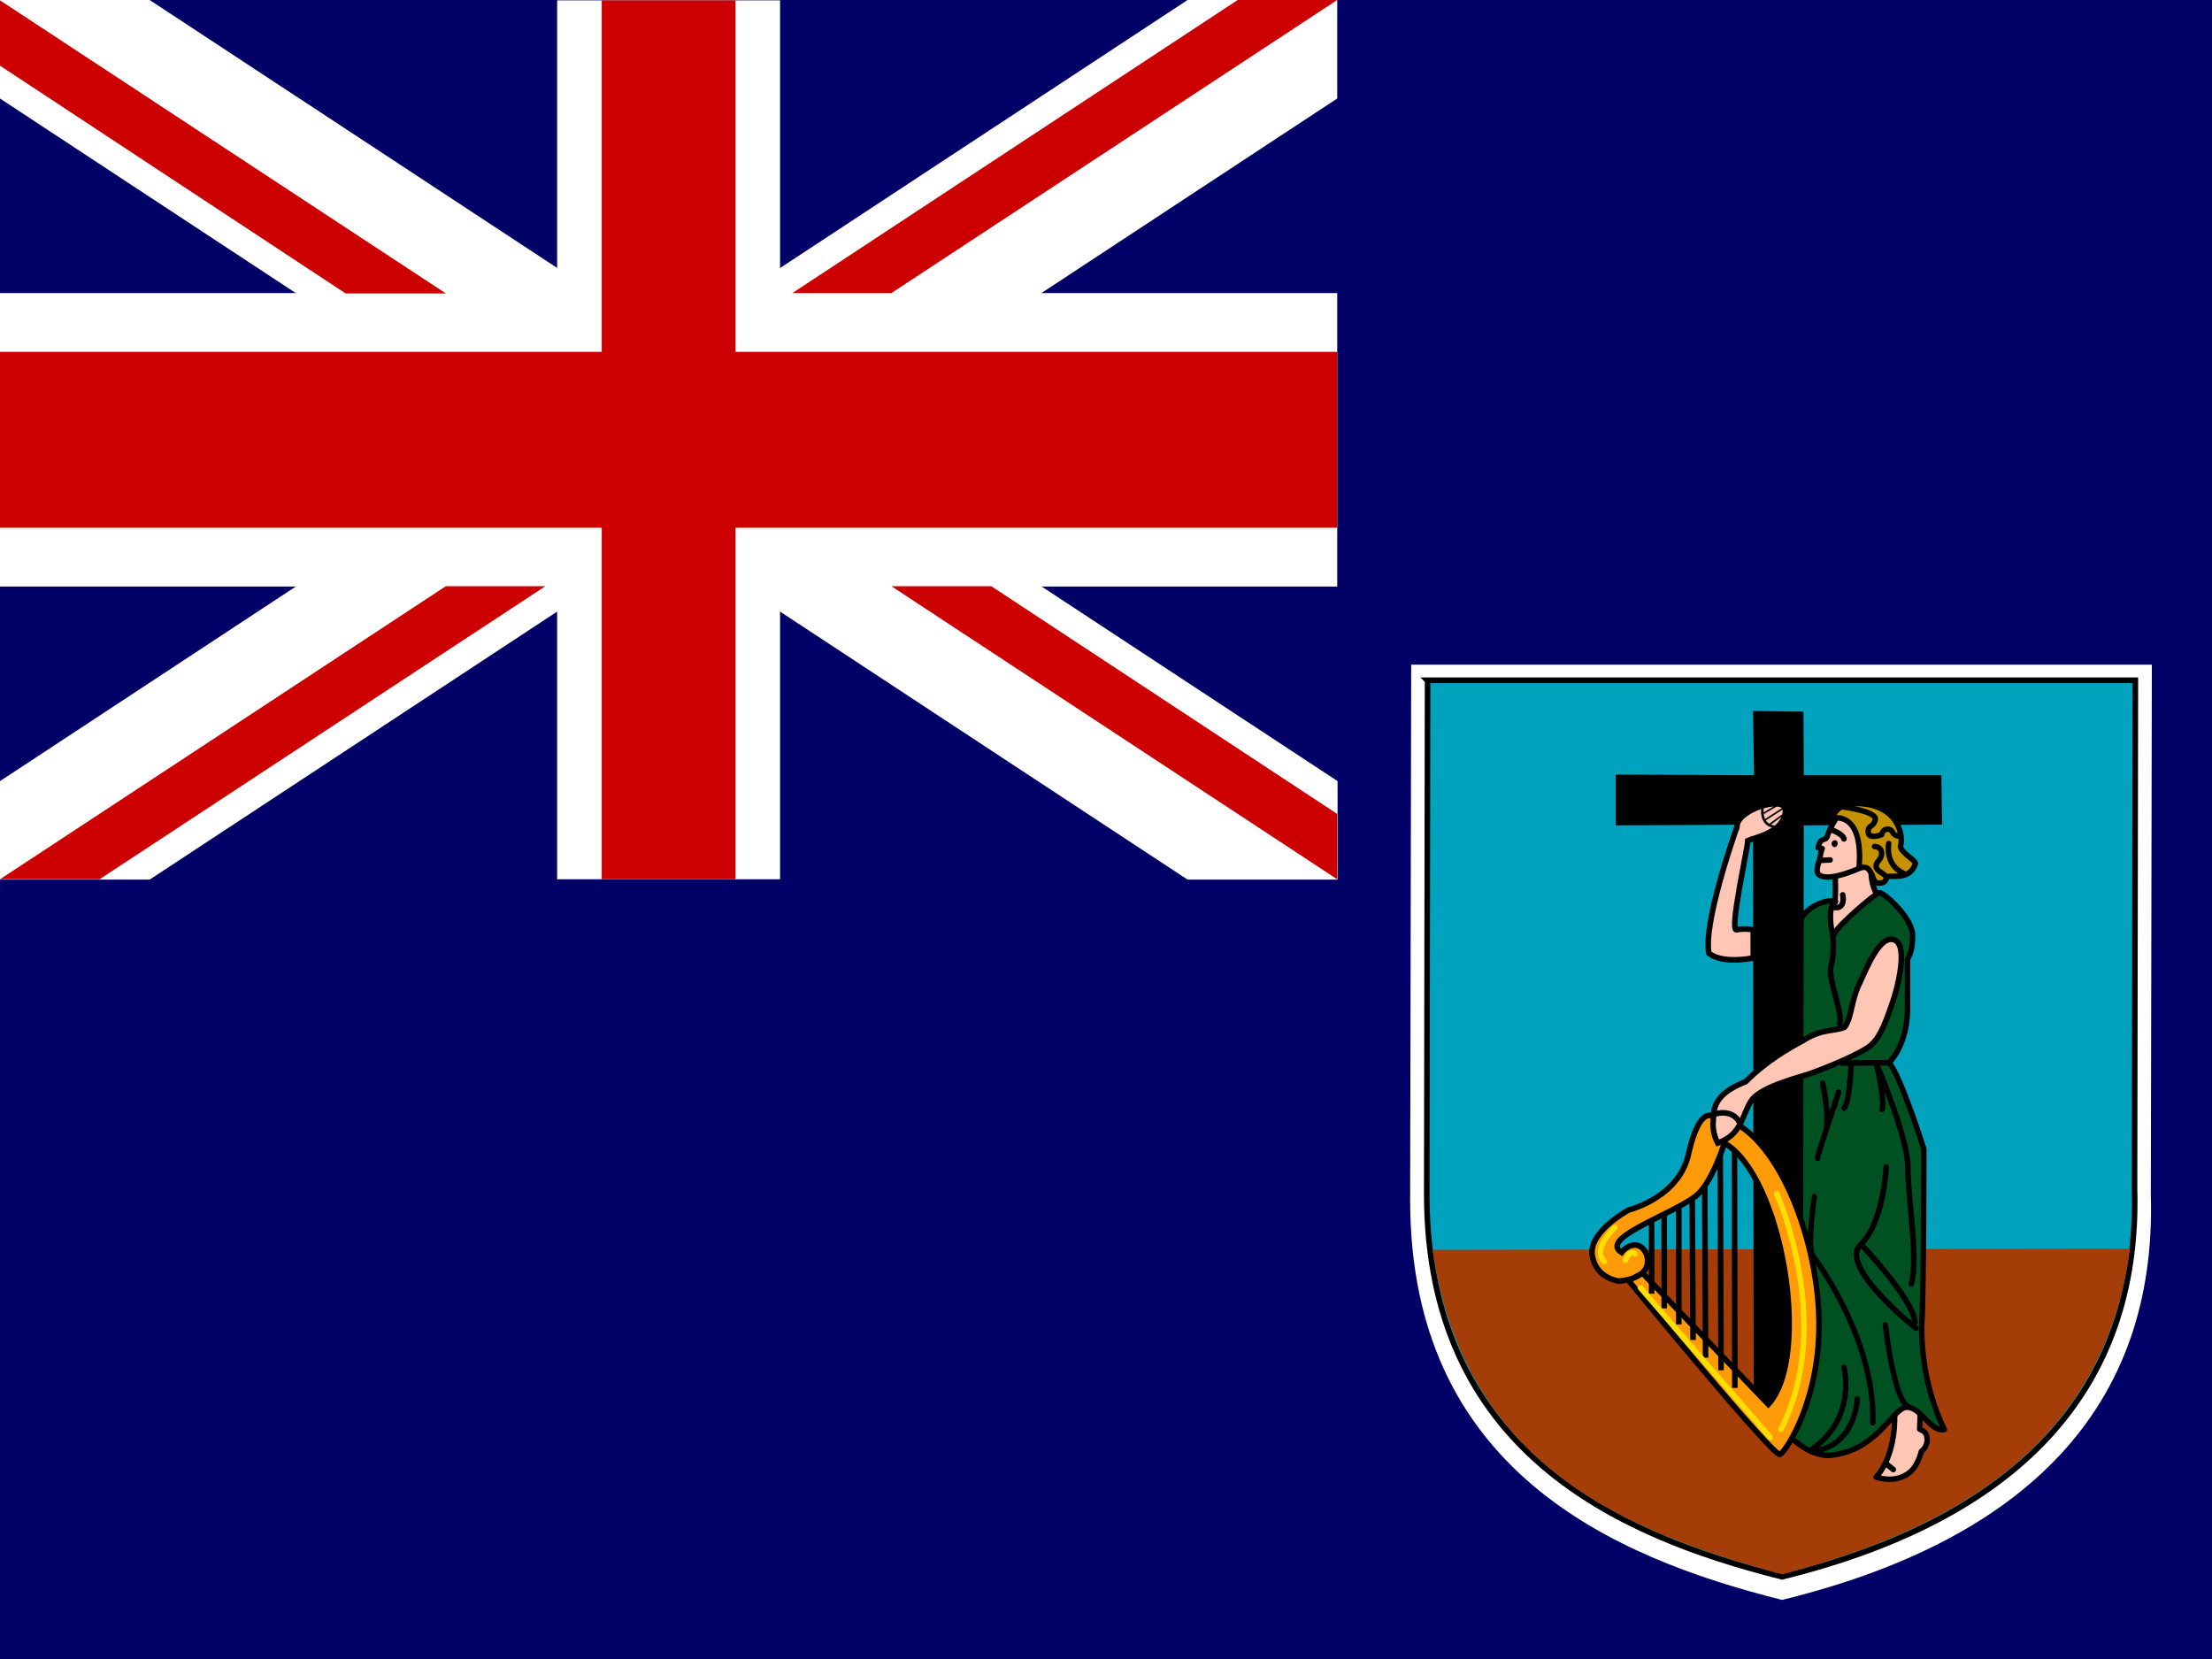
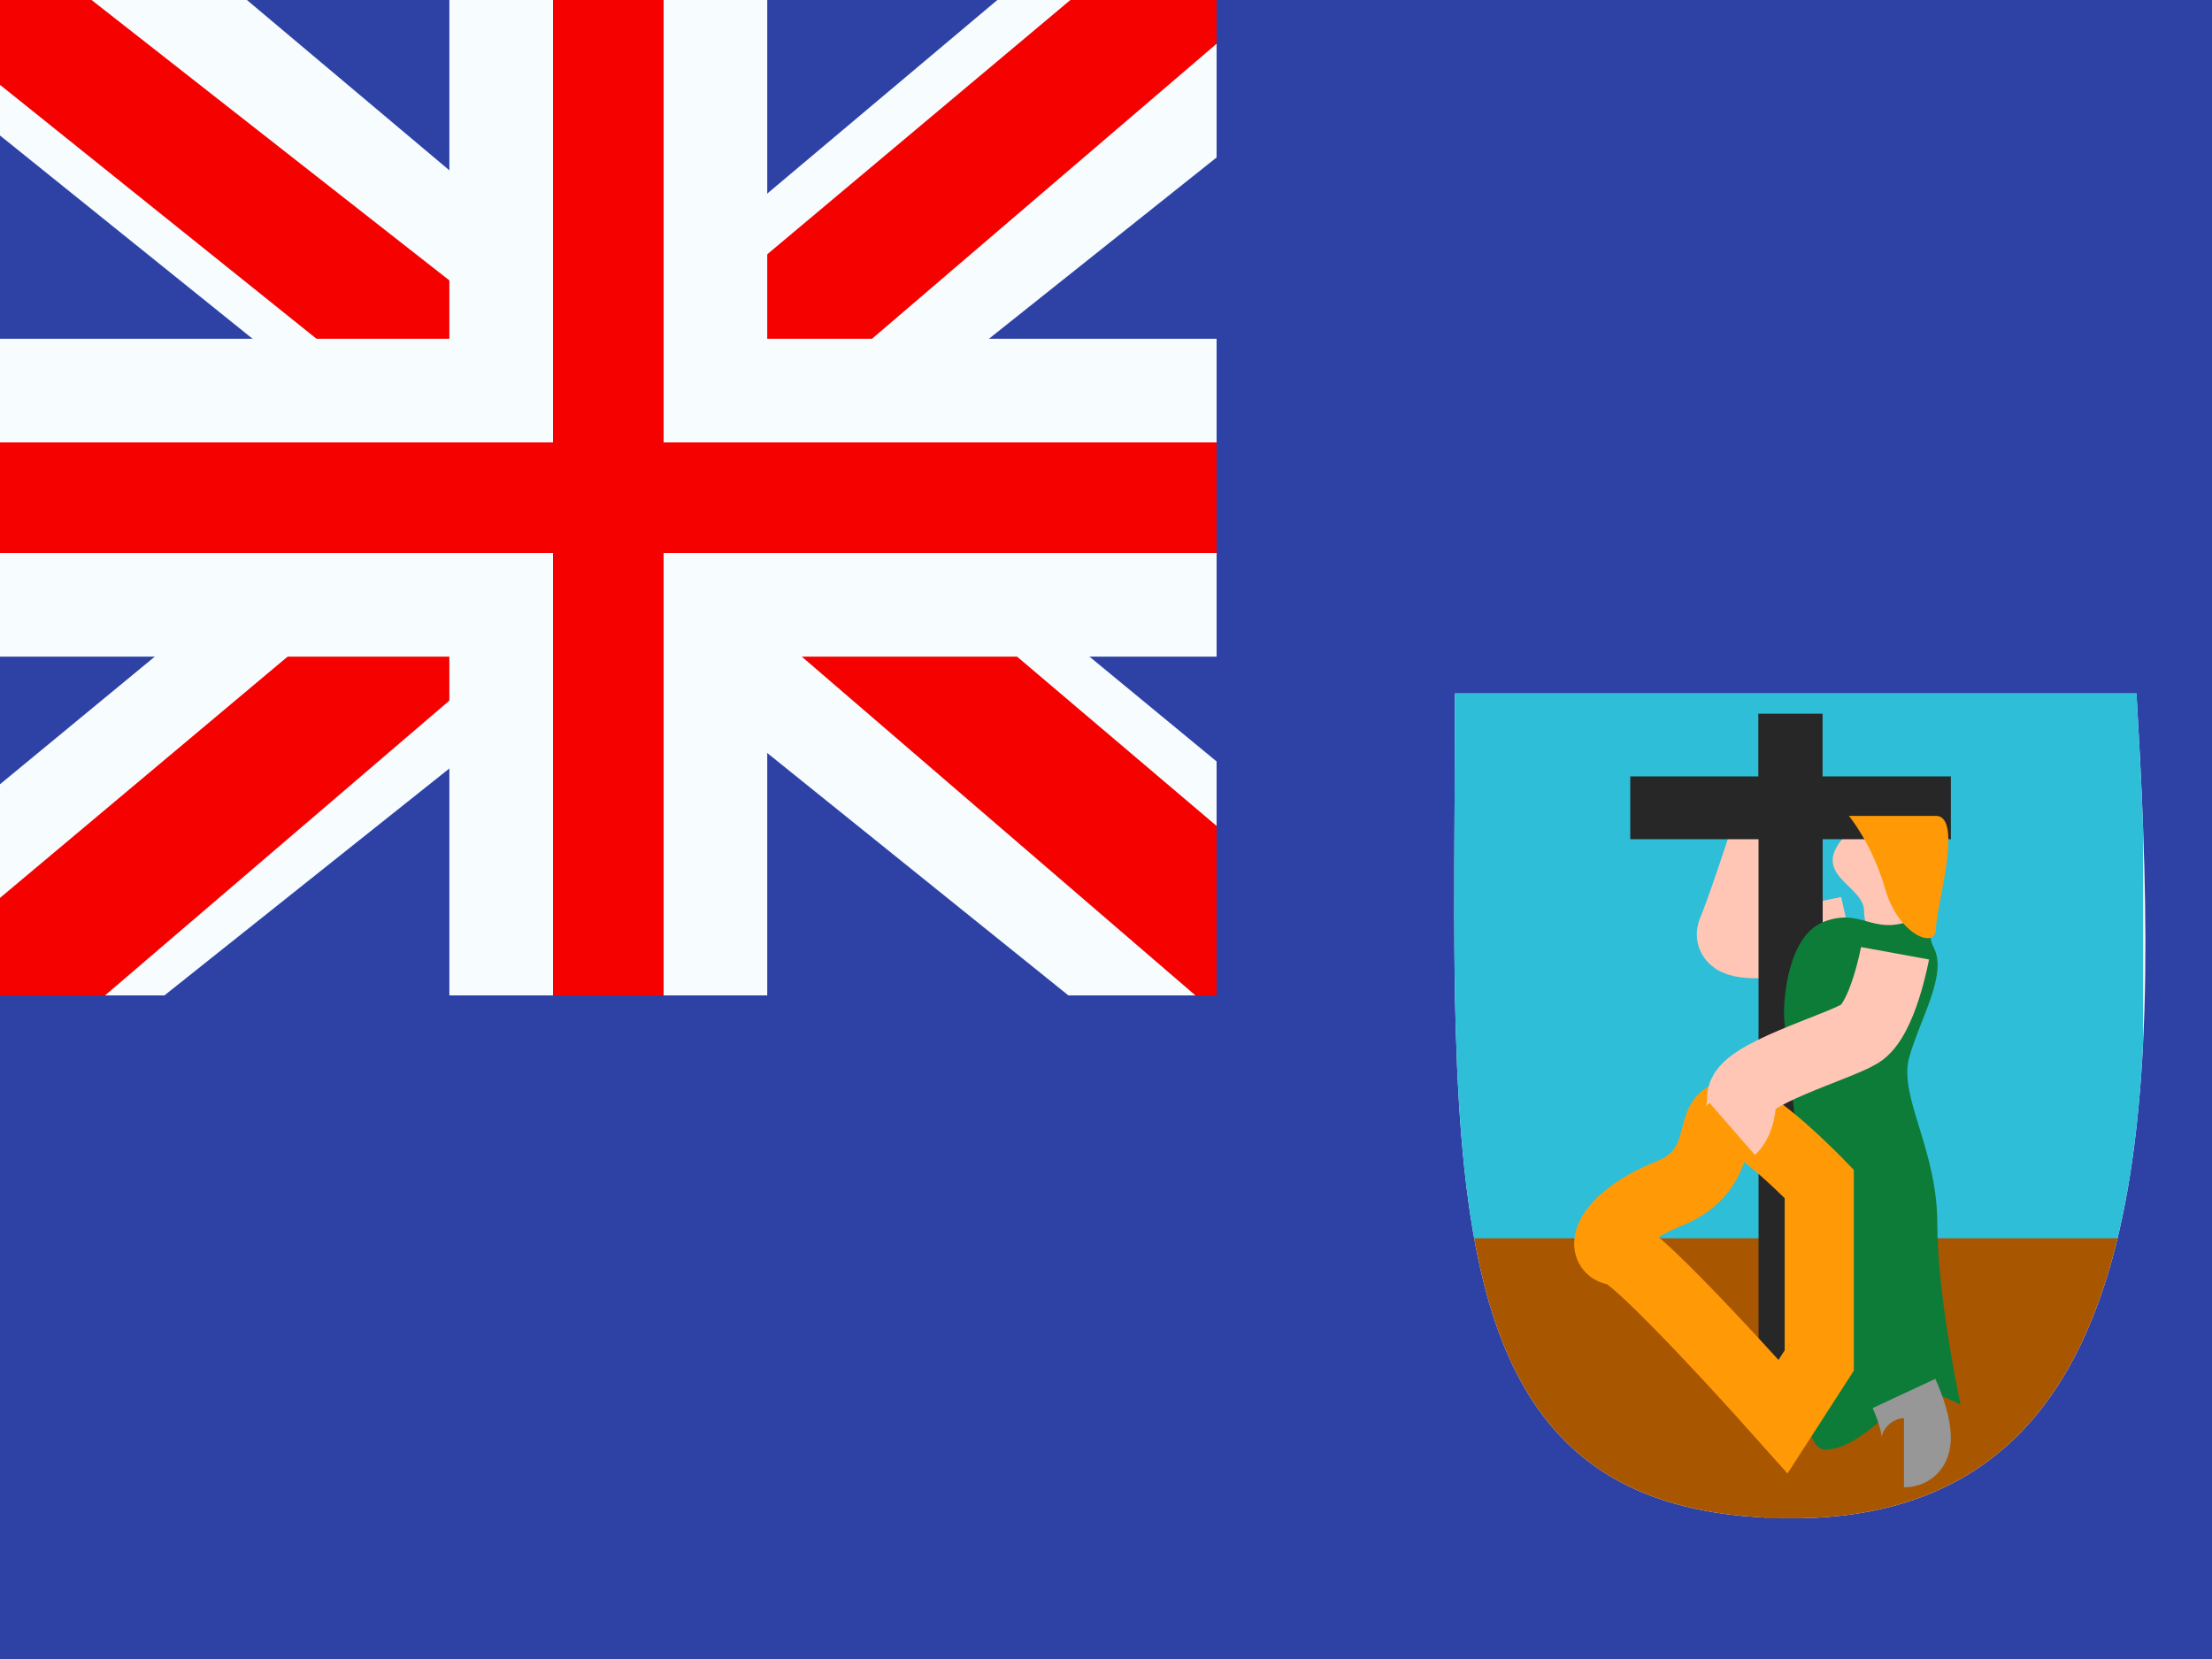
- <svg xmlns="http://www.w3.org/2000/svg" width="640" height="480">
-   <path fill="#006" d="M0 0h640v480H0z" />
-   <g fill-rule="evenodd">
-     <path fill="#fff" d="M408.3 192.3h214.3l-.3 153.4c1.8 61.7-36.4 100-106.7 117.2-50-12.5-107.5-38.3-107.6-115.5l.3-155.2z" />
-     <path fill="#00a2bd" stroke="#000" stroke-width="1pt" d="M44 22.7h169.4l-.2 120.8c1.4 48.6-28.8 78.7-84.3 92.3-39.5-9.8-85-30.2-85-91l.2-122z" transform="matrix(1.2096 0 0 1.2172 359.7 169.2)" />
-     <path fill="#a53d08" d="M616.3 361.3c-7.5 56.4-50.7 81.1-100.7 94.2-44.3-12-92-31-101.1-93.9l201.8-.3z" />
-   </g>
-   <g fill-rule="evenodd" stroke="#000">
-     <path fill="#ffc6b5" stroke-linejoin="round" stroke-width="1.3" d="M155.8 197.2s.6 9.3-4.4 14.9c4.5 1.4 7.5-.3 8.9-2 1.4-1.8 1.9-4.1 1.9-4.1s1.2-.8 1.4-2.5c0-2.3-1-2.3-1.8-2.8l.2-5.2s-5.1-3.1-6.2 1.7z" transform="matrix(1.2096 0 0 1.2172 359.7 169.2)" />
-     <path fill="#ff9a08" stroke-linecap="round" stroke-width="1pt" d="M155.5 210.3l-1.5-1.2" transform="matrix(1.2096 0 0 1.2172 359.7 169.2)" />
-   </g>
-   <path fill="#ffc6b5" fill-rule="evenodd" stroke="#000" stroke-width="1pt" d="M141.6 69.4s.2 5.6-.2 6.2c-.4.6-3.6 2-3.6 2l2.8 5.9 7.7-1.1 3.3-8.7s-1.7-2.9-1.3-6c-2.5-8-8.6 1.7-8.7 1.7z" transform="matrix(1.2096 0 0 1.2172 359.7 169.2)" />
-   <path fill="#005121" fill-rule="evenodd" stroke="#000" stroke-linejoin="round" stroke-width="1.3" d="M131.4 203s4.4 4.4 9.3 3.9c11.3-1.3 14.6-11.3 18-11.4s5.7 6 9 5.3a56.2 56.2 0 0 1-5.4-24.7c.5-8 .5-42 .5-42s-5.6-17.6-8.3-20.5c2.7-2.8 4.5-7.8 4.4-13.2V88.9s1.3-1.5 1.2-5.7c-.1-4.2-7.1-10.3-8-10-1 .2-9.9 7.8-10.6 9.6-.8 1.8-1.8-6.5-.1-7.2 1.7-.8-4-1.2-7.5 3-3.6 4.2-2.5 124.7-2.5 124.5z" transform="matrix(1.2096 0 0 1.2172 359.7 169.2)" />
-   <path fill-rule="evenodd" d="M467.5 224.1l40 .2-.3-18.6 14.6.2.1 18.4h39.8l.2 14.3-40 .2-.3 169.4h-14.2l-.2-169.6-39.7.2V224z" />
-   <path fill="#ffc6b5" fill-rule="evenodd" stroke="#000" stroke-width="1pt" d="M122 82s-2.2-.4-4 0 2.7-19.5 2.7-21.2c1.5-.7 9.2-2 9-7.5-.6-3.2-11.8.2-11.6 4.3-.8 2.1-8.1 23.1-6.7 30 2.6 2 7.4 1.7 10.6 1.1V82z" transform="matrix(1.2096 0 0 1.2172 359.7 169.2)" />
-   <path fill="none" stroke="#000" stroke-linecap="round" stroke-width=".6" d="M124.2 53.2s-.6 3.7 2.7 4.3" transform="matrix(1.2096 0 0 1.2172 359.7 169.2)" />
-   <path fill="none" stroke="#000" stroke-width=".4" d="M129.2 53.1l-4.4 2.8m4.1-1.1l-3 2.2m2-4.7l-3.4 2" transform="matrix(1.2096 0 0 1.2172 359.7 169.2)" />
-   <path fill="#ff9a08" fill-rule="evenodd" stroke="#000" stroke-width="1pt" d="M95.5 163.6l30.1 31.2c10.5-11.4 3.2-54.3-10.5-62.1-1.6 5-4.4 11.1-7.4 13-6.5 4.5-22.5 9.7-17.2 13 1.2-1.6 4.4-3.2 6 .5 1.7 6-6.7 6.3-6.7 6.3s-5.4-.6-6.3-6c-1-5.5 8-10.5 8.7-10.9.8-.2 12.4-3.3 14.4-13.7 2.4-10.1 5-8.6 5.4-8.8 15.2 1.5 25.2 28.7 25.7 47.9.6 19.1-7.7 31.8-9.3 32.7-1.5.8-36.2-41.3-36.2-41.3l3.3-1.8z" transform="matrix(1.2096 0 0 1.2172 359.7 169.2)" />
-   <path fill="none" stroke="#000" stroke-width="1pt" d="M117.5 134.4l.1 56.5m-3.5-55.4l.2 51.2m-3.9-43.8l.2 40.8m-3.2-37.9l.2 33.7m-3.4-32.2v28.5m-3.5-26.2V172m-3-20.8v17.3" transform="matrix(1.2096 0 0 1.2172 359.7 169.2)" />
-   <path fill="none" stroke="#ffdf00" stroke-linecap="round" stroke-width="1.3" d="M95 167.1l31.1 35.6m1.5-58s14 30.8 1 56.1m-37.2-40.2s1-2.7 2.3-1.6m-4.8-6.2s-5.6 5-2.5 8.1" transform="matrix(1.2096 0 0 1.2172 359.7 169.2)" />
-   <path fill="none" stroke="#000" stroke-width="1pt" d="M141 83s.5 4.3-.4 7.6 3.5 12.4 1.8 14.3m.5 8.8l11.8-.1" transform="matrix(1.2096 0 0 1.2172 359.7 169.2)" />
-   <path fill="none" stroke="#000" stroke-linecap="round" stroke-width="1pt" d="M138.6 118.5c0 .2 1.4 6.2 1 10.3m2.8-8.2c-.3 1.3-5.2 15.2-5 15.7m8-22c0 .3-.4 8.9-1.7 10.1m7.7-10.7s7.7 17.8 7.6 24.9 2.6 21.3.8 27.6m-6-27.8s-.6 13.2-6.1 18.4c-5.5 5.2 13.2 19.9 13.2 19.9" transform="matrix(1.2096 0 0 1.2172 359.7 169.2)" />
-   <path fill="none" stroke="#000" stroke-linecap="round" stroke-width="1.3" d="M153.6 175.9s2 18.2 5.6 19.5m-22.6-50c.1.1-1.9 12.2-.3 14.2 1.6 2 14.9 20.5 14.3 39.6m-3.7-5.7s-.4 11.6-11.1 12.5m7.9-20s3.2 12-7.7 19.5" transform="matrix(1.2096 0 0 1.2172 359.7 169.2)" />
-   <path fill="none" stroke="#000" stroke-linecap="round" stroke-width="1pt" d="M147.9 156.9s12.3 12.8 12.8 18.4m-9.2-61.3s2.1 9 1.3 10.7" transform="matrix(1.2096 0 0 1.2172 359.7 169.2)" />
-   <path fill="#ffc6b5" fill-rule="evenodd" stroke="#000" stroke-width="1pt" d="M113.5 132.7s-1.3-2.3-1.1-4.9-.5-6.5 7.8-9.7c5-5 10.6-8.1 13.6-9.7 4.5-2.9 7.4-2.2 10-3.2 1.7-2 1.6-6.3 3.5-10.2 1.8-3.9 5-11.9 8.4-10.6 3.5 1.2.8 11.6-.5 15.2s-2.5 7.4-4.8 9.6c-2.3 2.3-12.8 6.3-14.8 7s-11.5 3-13.9 6.2c-2.4 3.3-2.2 8.2-8.2 10.3z" transform="matrix(1.2096 0 0 1.2172 359.7 169.2)" />
-   <path fill="none" stroke="#000" stroke-width="1pt" d="M112.8 125.8c.3-.1 4.2-1.3 6 2.1" transform="matrix(1.2096 0 0 1.2172 359.7 169.2)" />
-   <path fill="#ffc6b5" fill-rule="evenodd" stroke="#000" stroke-linejoin="round" stroke-width="1.3" d="M142 55.2s-1.8 2.8-2.3 4.6c-.4 1.3-1.6-.1-2.2 2.7l1 .2c-.4.8-.5 2.2-.6 2.5-.1.3-.7 1.8-.6 3 0 .5 1.1 3 10.1-.8s-2.9-14.8-5.5-12.2z" transform="matrix(1.2096 0 0 1.2172 359.7 169.2)" />
-   <path fill="#c59200" fill-rule="evenodd" stroke="#000" stroke-linecap="round" stroke-linejoin="round" stroke-width="1.3" d="M140.9 55.6c1-.5 7.5-1.1 6.4 11.7 1.2-.2 2-.4 2.7.9.8 1.2.7 2.7 2 2.7 1.4 0 1.5-.3 1.9-1.3.3-1 5.5 1.2 6.9-3.4-.3-1-3.2-2.3-3.6-4 .8-2.3-.3-9.8-9.9-10.2-4.9 0-5.9 2-6.4 3.6z" transform="matrix(1.2096 0 0 1.2172 359.7 169.2)" />
-   <path fill="none" stroke="#000" stroke-linecap="round" stroke-width="1pt" d="M140.4 58.1c.1.1 3 1 3.3 2.3" transform="matrix(1.2096 0 0 1.2172 359.7 169.2)" />
-   <path fill-rule="evenodd" d="M531.7 244.1c0 .5-.4 1-.9 1s-.9-.5-.9-1 .4-1 1-1 .8.5.8 1z" />
-   <path fill="none" stroke="#000" stroke-linecap="round" stroke-linejoin="round" stroke-width="1.3" d="M154.4 61.5s-1 5.1 3.6 7.1m-7-6.4s1.7 0 1.7 1.6c0 1.7-1.4 1.9-1.3 3.1 0 1.3 2.4 1.8 2.5 2.8m-10.5-16.9s8.2 1 7.8 3c-.5 2-1.8 1.2-1.7 3s3.2.6 3.2.6.2-1.4 1.6-1.3.7 1.6 2.6 1.6" transform="matrix(1.2096 0 0 1.2172 359.7 169.2)" />
-   <path fill="none" stroke="#000" stroke-linecap="round" stroke-width="1.3" d="M138.4 65.5l2-.1" transform="matrix(1.2096 0 0 1.2172 359.7 169.2)" />
-   <path fill="none" stroke="#000" stroke-linecap="round" stroke-width="1pt" d="M143.4 73.7s.8 3.4-2 3" transform="matrix(1.2096 0 0 1.2172 359.7 169.2)" />
-   <g stroke-width="1pt">
-     <path fill="#fff" d="M0 0v28.5l343.6 226H387V226L43.3 0H0zm386.9 0v28.5l-343.6 226H0V226L343.6 0H387z" />
-     <path fill="#fff" d="M161.2 0v254.4h64.5V.1h-64.5zM0 85v84.7h386.9V84.8H0z" />
-     <path fill="#c00" d="M0 101.8v50.9h386.9v-50.9H0zM174.1.1v254.3h38.7V.1h-38.7zM0 254.4l129-84.8h28.8l-129 84.8H0zM0 .1l129 84.8h-29L0 19V0zm229.1 84.8L358.1 0h28.8l-129 84.8h-28.8zm157.8 169.5l-129-84.8h28.9l100.1 65.9v19z" />
+ <svg xmlns="http://www.w3.org/2000/svg" width="20" height="15" fill="none">
+   <mask id="a" width="20" height="15" x="0" y="0" maskUnits="userSpaceOnUse">
+     <path fill="#fff" d="M0 0h20v15H0z" />
+   </mask>
+   <g mask="url(#a)">
+     <path fill="#2E42A5" fill-rule="evenodd" d="M0 0v15h20V0H0z" clip-rule="evenodd" />
+     <mask id="b" width="20" height="15" x="0" y="0" maskUnits="userSpaceOnUse">
+       <path fill="#fff" fill-rule="evenodd" d="M0 0v15h20V0H0z" clip-rule="evenodd" />
+     </mask>
+     <g mask="url(#b)">
+       <path fill="#2E42A5" d="M0 0h11v9H0z" />
+       <mask id="c" width="11" height="9" x="0" y="0" maskUnits="userSpaceOnUse">
+         <path fill="#fff" d="M0 0h11v9H0z" />
+       </mask>
+       <g mask="url(#c)">
+         <path fill="#F7FCFF" d="M-1.253 8.125 1.223 9.21l10.083-8.03 1.306-1.614-2.647-.363-4.113 3.46-3.31 2.332-3.795 3.129z" />
+         <path fill="#F50100" d="m-.914 8.886 1.261.63L12.143-.583h-1.77L-.915 8.886z" />
+         <path fill="#F7FCFF" d="M12.503 8.125 10.306 9.52-.056 1.18-1.362-.434l2.647-.363 4.113 3.46 3.31 2.332 3.795 3.129z" />
+         <path fill="#F50100" d="m12.418 8.67-1.261.63-5.023-4.323-1.489-.483-6.133-4.921H.283l6.13 4.804 1.628.58 4.377 3.714z" />
+         <mask id="d" width="13" height="11" x="-1" y="-1" fill="#000" maskUnits="userSpaceOnUse">
+           <path fill="#fff" d="M-1-1h13v11H-1z" />
+           <path fill-rule="evenodd" d="M6 0H5v4H0v1h5v4h1V5h5V4H6V0z" clip-rule="evenodd" />
+         </mask>
+         <path fill="#F50100" fill-rule="evenodd" d="M6 0H5v4H0v1h5v4h1V5h5V4H6V0z" clip-rule="evenodd" />
+         <path fill="#F7FCFF" d="M5 0v-.938h-.938V0H5zm1 0h.938v-.938H6V0zM5 4v.938h.938V4H5zM0 4v-.938h-.938V4H0zm0 1h-.938v.938H0V5zm5 0h.938v-.938H5V5zm0 4h-.938v.938H5V9zm1 0v.938h.938V9H6zm0-4v-.938h-.938V5H6zm5 0v.938h.938V5H11zm0-1h.938v-.938H11V4zM6 4h-.938v.938H6V4zM5 .937h1V-.938H5V.938zM5.938 4V0H4.063v4h1.875zM0 4.938h5V3.063H0v1.874zM.938 5V4H-.938v1H.938zM5 4.062H0v1.875h5V4.063zM5.938 9V5H4.063v4h1.875zM6 8.062H5v1.876h1V8.062zM5.062 5v4h1.875V5H5.063zM11 4.062H6v1.875h5V4.063zM10.062 4v1h1.876V4h-1.876zM6 4.938h5V3.063H6v1.874zM5.062 0v4h1.875V0H5.063z" mask="url(#d)" />
+       </g>
+       <path fill="#6DC2FF" stroke="#F7FCFF" stroke-width=".5" d="M16.205 13.477c-.795 0-1.341-.18-1.726-.488-.386-.31-.642-.771-.807-1.396-.166-.628-.234-1.398-.26-2.3-.018-.633-.014-1.32-.01-2.058l.002-.715h5.677c.1 1.788.132 3.515-.228 4.81-.187.671-.473 1.204-.89 1.569-.411.36-.974.579-1.758.579z" />
+       <mask id="e" width="7" height="8" x="13" y="6" maskUnits="userSpaceOnUse">
+         <path fill="#fff" stroke="#fff" stroke-width=".5" d="M16.205 13.477c-.795 0-1.341-.18-1.726-.488-.386-.31-.642-.771-.807-1.396-.166-.628-.234-1.398-.26-2.3-.018-.633-.014-1.32-.01-2.058l.002-.715h5.677c.1 1.788.132 3.515-.228 4.81-.187.671-.473 1.204-.89 1.569-.411.36-.974.579-1.758.579z" />
+       </mask>
+       <g mask="url(#e)">
+         <path fill="#2EBED7" d="M13.083 6.25h6.294v4.986h-6.294z" />
+         <path fill="#A95601" d="M13 11.196h6.625v2.554H13z" />
+         <path stroke="#FFC6B5" stroke-width=".625" d="M16.716 8.415s-1.167.265-1.054 0c.113-.265.415-1.22.415-1.22" />
+         <path fill="#FFC6B5" fill-rule="evenodd" d="M17.067 8.604s-.213-.13-.213-.368-.519-.327-.153-.698c.366-.371.524-.208.524 0s.294.698.294.698l-.452.368z" clip-rule="evenodd" />
+         <path fill="#272727" fill-rule="evenodd" d="M16.478 6.453h-.58v.567H14.74v.568h1.16v4.946h.58V7.588h1.159V7.02h-1.16v-.567z" clip-rule="evenodd" />
+         <path fill="#0C7C38" fill-rule="evenodd" d="M17.726 12.7s-.21-.975-.21-1.643-.354-1.146-.253-1.5c.101-.353.344-.743.223-.985-.122-.242.118-.36-.223-.242-.341.118-.433-.118-.762 0-.33.118-.371.674-.371.832 0 .159.146 1.228.146 1.561 0 .334-.12 2.384.225 2.384s.722-.534.853-.534c.132 0 .372.128.372.128z" clip-rule="evenodd" />
+         <path stroke="#FF9A06" stroke-width=".625" d="M15.644 10.088c-.21 0-.017.49-.553.704-.536.214-.64.516-.472.516.169 0 1.503 1.5 1.503 1.5l.327-.507v-1.597s-.595-.616-.805-.616z" clip-rule="evenodd" />
+         <path stroke="#979797" stroke-width=".625" d="M17.215 12.599s.25.536 0 .536" />
+         <path stroke="#FFC6B5" stroke-width=".625" d="M17.134 8.619s-.11.602-.319.728c-.209.126-1.068.37-1.068.578 0 .208-.085.282-.085.282" />
+         <path fill="#FF9A06" fill-rule="evenodd" d="M16.717 7.377s.21.25.328.661c.118.412.459.552.459.36 0-.193.252-1.021 0-1.021h-.787z" clip-rule="evenodd" />
+       </g>
+     </g>
  </g>
</svg>
